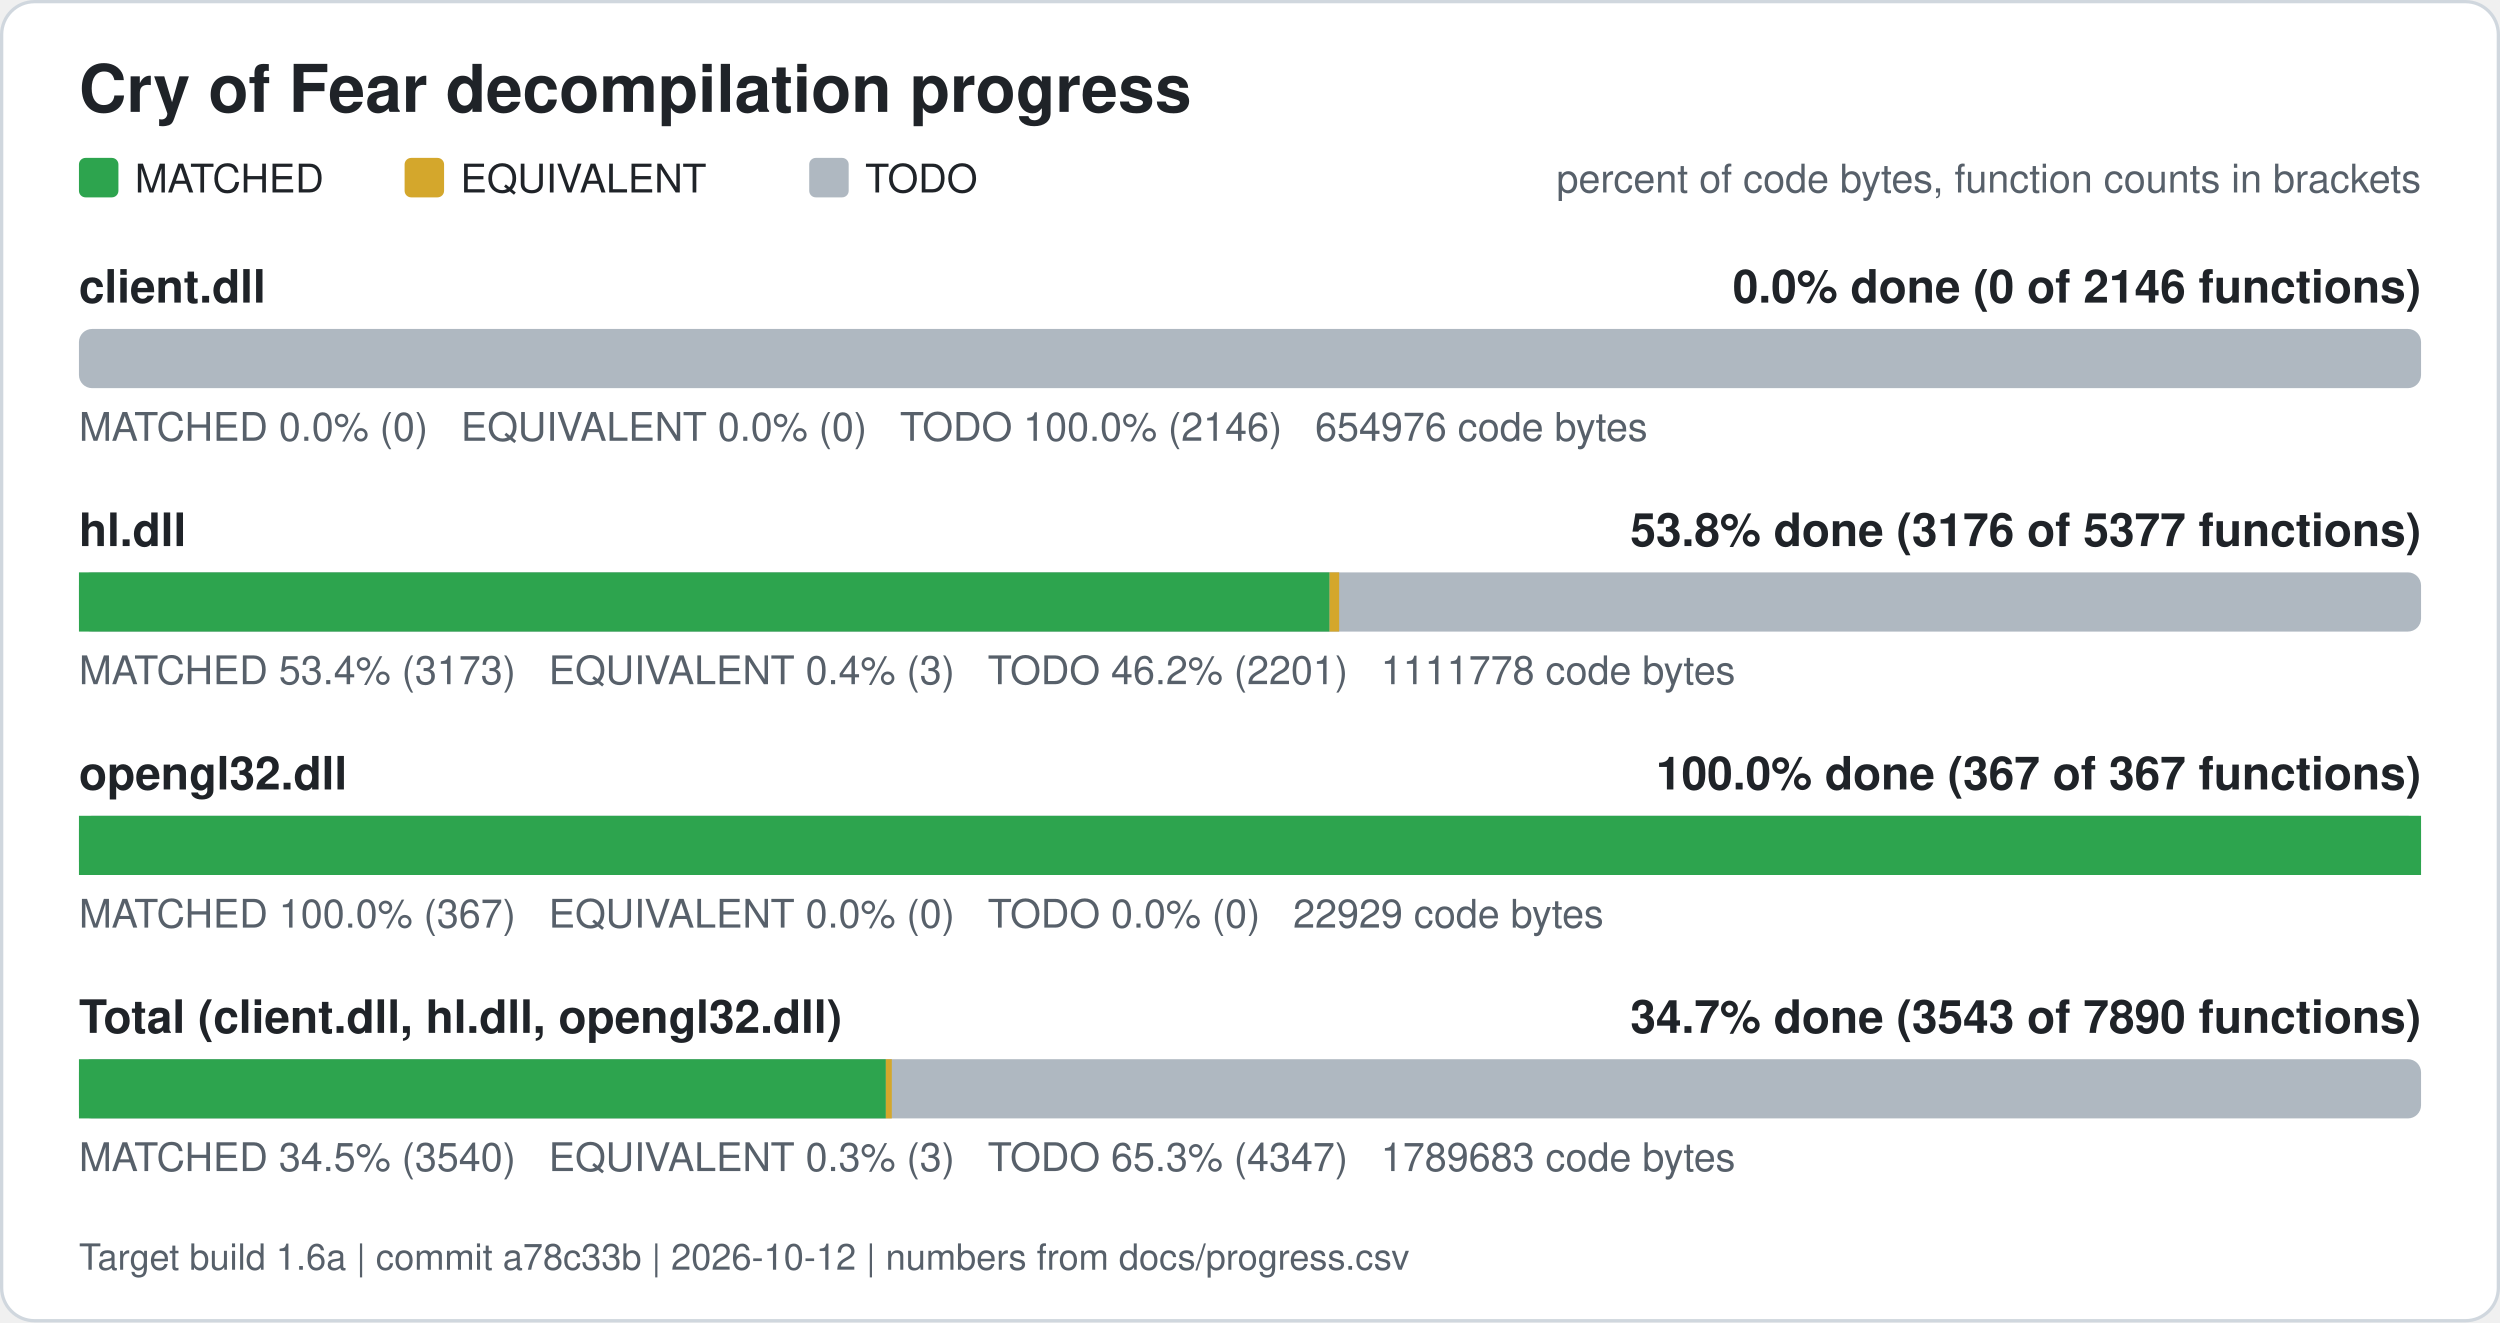
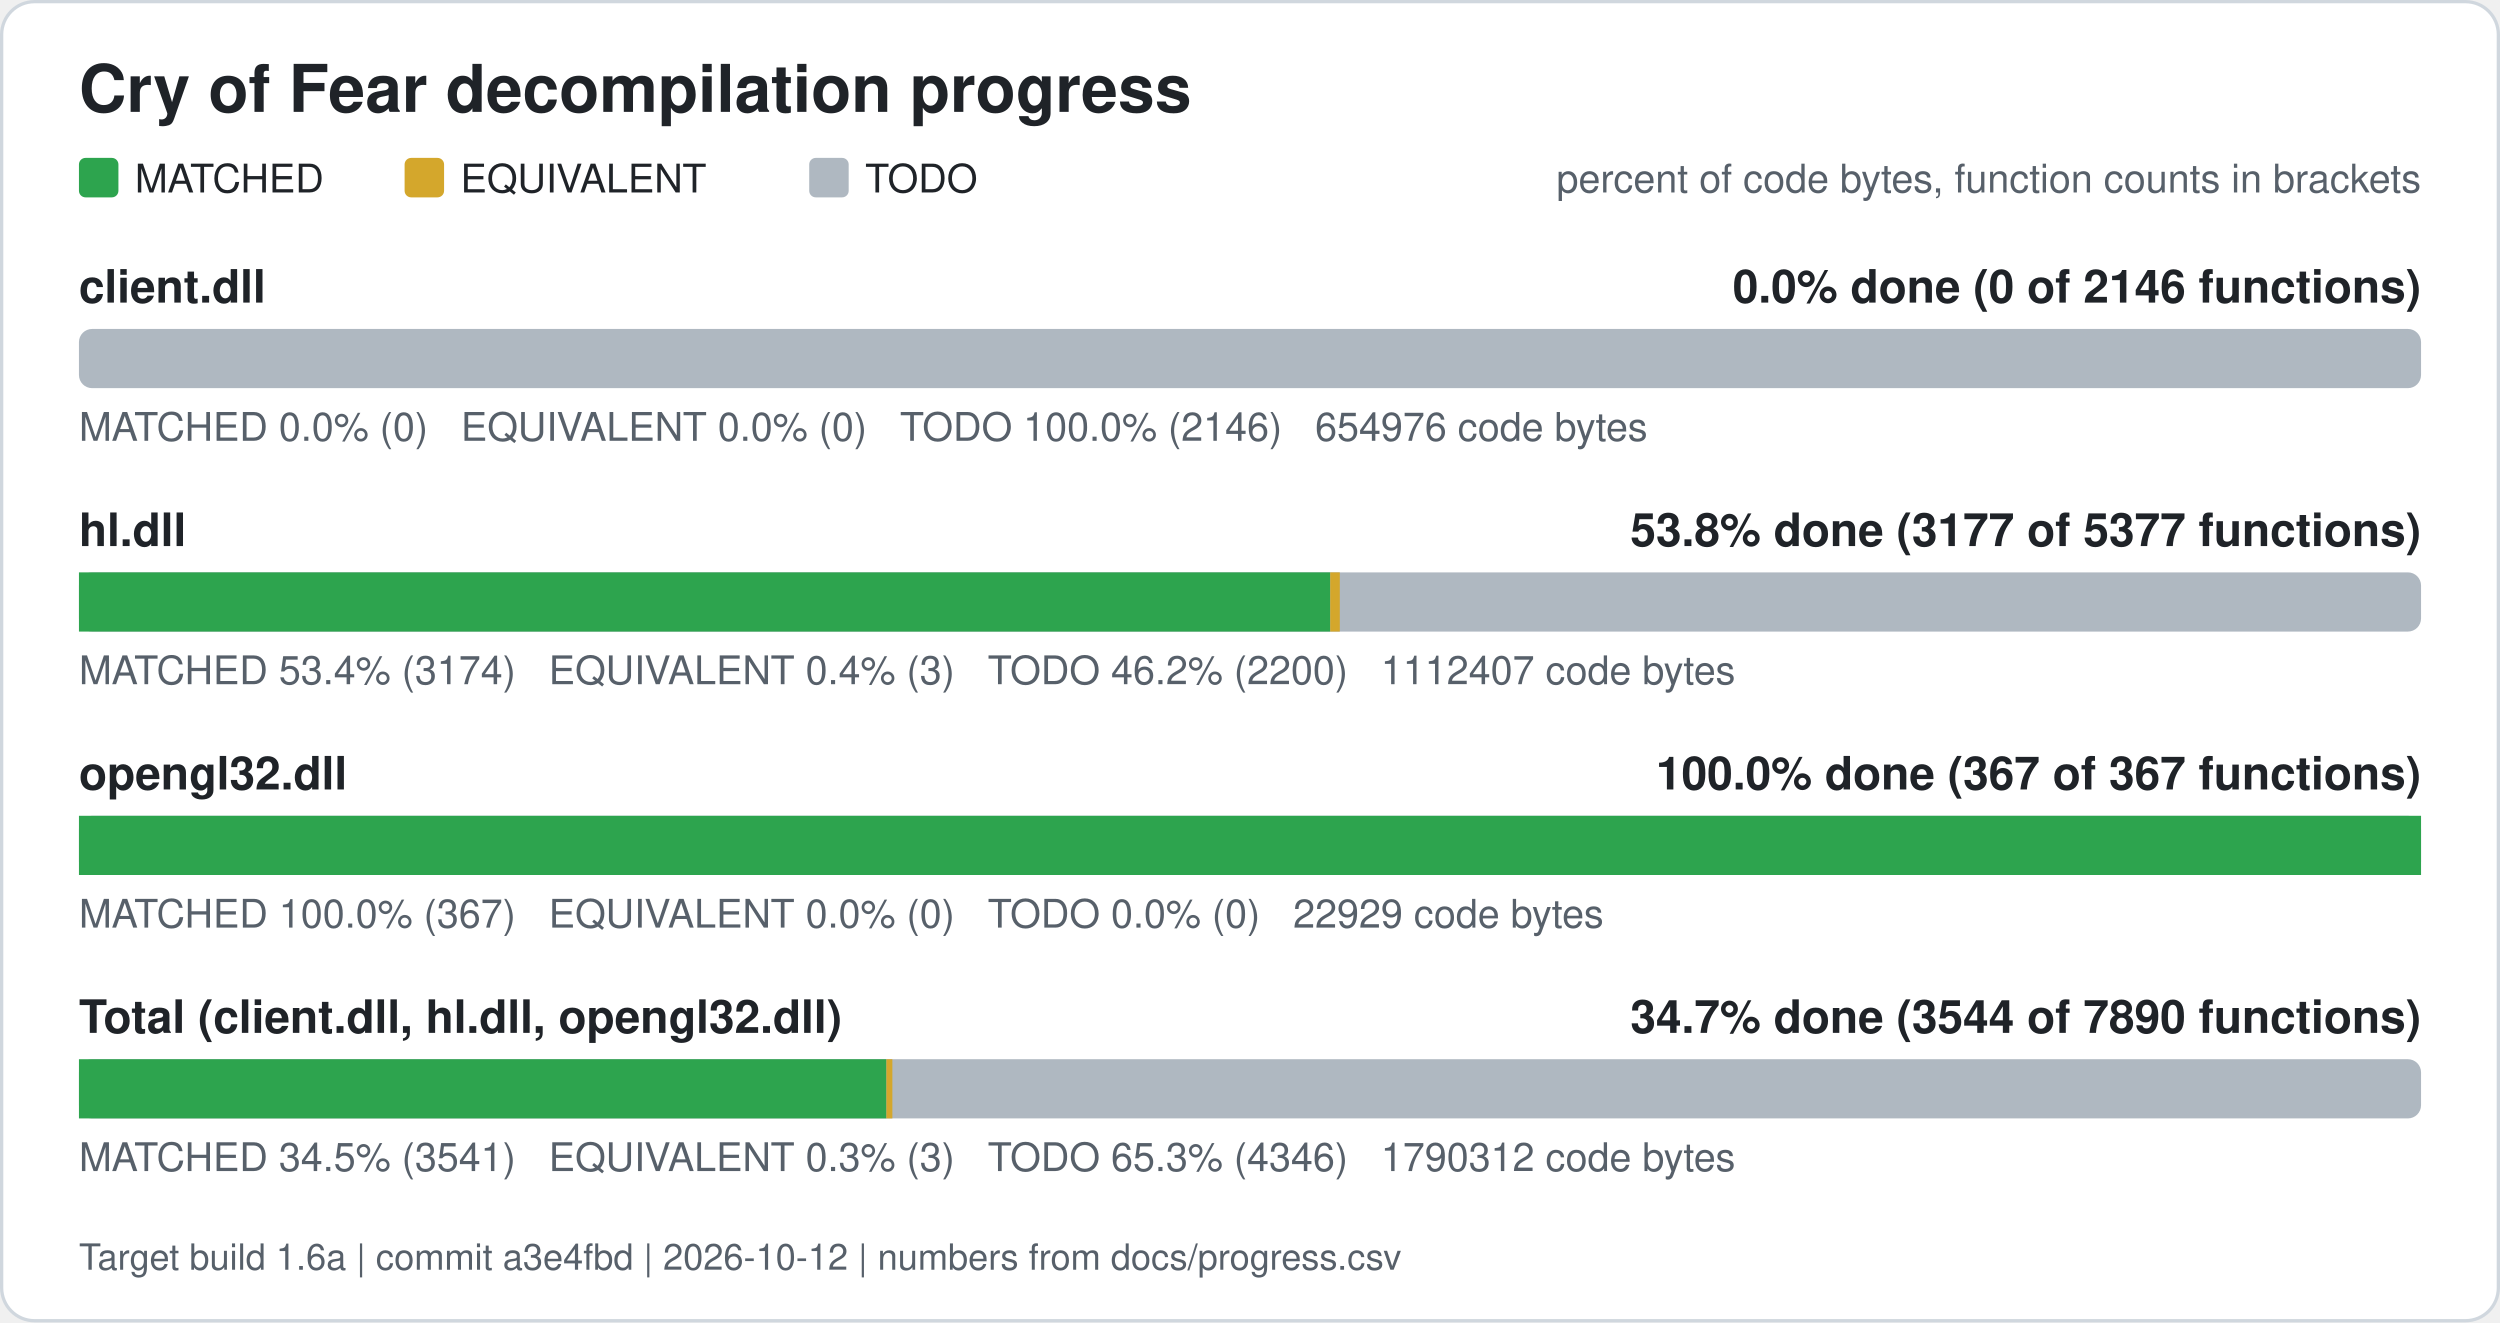
<svg xmlns="http://www.w3.org/2000/svg" width="760" height="402" viewBox="0 0 760 402" role="img" aria-label="Cry of Fear decompilation progress">
  <rect x="0.5" y="0.5" width="759" height="401" rx="10" fill="#ffffff" stroke="#d0d7de" />
  <text x="24" y="34" font-family="Segoe UI, Helvetica, Arial, sans-serif" font-size="20" font-weight="600" fill="#1f2328">Cry of Fear decompilation progress</text>
  <rect x="24" y="48" width="12" height="12" rx="2" fill="#2da44e" />
  <text x="41" y="58.5" font-family="Segoe UI, Helvetica, Arial, sans-serif" font-size="12" fill="#1f2328">MATCHED</text>
  <rect x="123" y="48" width="12" height="12" rx="2" fill="#d4a72c" />
  <text x="140" y="58.5" font-family="Segoe UI, Helvetica, Arial, sans-serif" font-size="12" fill="#1f2328">EQUIVALENT</text>
  <rect x="246" y="48" width="12" height="12" rx="2" fill="#afb8c1" />
  <text x="263" y="58.5" font-family="Segoe UI, Helvetica, Arial, sans-serif" font-size="12" fill="#1f2328">TODO</text>
  <text x="736" y="58.5" font-family="Segoe UI, Helvetica, Arial, sans-serif" font-size="12" fill="#57606a" text-anchor="end">percent of code bytes, function counts in brackets</text>
  <text x="24" y="92" font-family="Segoe UI, Helvetica, Arial, sans-serif" font-size="14" font-weight="600" fill="#1f2328">client.dll</text>
  <text x="736" y="92" font-family="Segoe UI, Helvetica, Arial, sans-serif" font-size="14" font-weight="600" fill="#1f2328" text-anchor="end">0.0% done (0 of 2146 functions)</text>
  <rect x="24" y="100" width="712" height="18" rx="4" fill="#afb8c1" />
  <text x="24" y="134" font-family="Segoe UI, Helvetica, Arial, sans-serif" font-size="12" fill="#57606a" xml:space="preserve">MATCHED 0.0% (0)   EQUIVALENT 0.0% (0)   TODO 100.0% (2146)   654976 code bytes</text>
  <text x="24" y="166" font-family="Segoe UI, Helvetica, Arial, sans-serif" font-size="14" font-weight="600" fill="#1f2328">hl.dll</text>
-   <text x="736" y="166" font-family="Segoe UI, Helvetica, Arial, sans-serif" font-size="14" font-weight="600" fill="#1f2328" text-anchor="end">53.8% done (3176 of 5377 functions)</text>
+   <text x="736" y="166" font-family="Segoe UI, Helvetica, Arial, sans-serif" font-size="14" font-weight="600" fill="#1f2328" text-anchor="end">53.8% done (3177 of 5377 functions)</text>
  <rect x="24" y="174" width="712" height="18" rx="4" fill="#afb8c1" />
-   <rect x="24.00" y="174" width="380.19" height="18" fill="#2da44e" />
-   <rect x="404.19" y="174" width="2.91" height="18" fill="#d4a72c" />
-   <text x="24" y="208" font-family="Segoe UI, Helvetica, Arial, sans-serif" font-size="12" fill="#57606a" xml:space="preserve">MATCHED 53.4% (3173)   EQUIVALENT 0.4% (3)   TODO 46.2% (2201)   1111778 code bytes</text>
+   <rect x="24.00" y="174" width="380.39" height="18" fill="#2da44e" />
+   <rect x="404.39" y="174" width="2.91" height="18" fill="#d4a72c" />
+   <text x="24" y="208" font-family="Segoe UI, Helvetica, Arial, sans-serif" font-size="12" fill="#57606a" xml:space="preserve">MATCHED 53.4% (3174)   EQUIVALENT 0.4% (3)   TODO 46.2% (2200)   1112407 code bytes</text>
  <text x="24" y="240" font-family="Segoe UI, Helvetica, Arial, sans-serif" font-size="14" font-weight="600" fill="#1f2328">opengl32.dll</text>
  <text x="736" y="240" font-family="Segoe UI, Helvetica, Arial, sans-serif" font-size="14" font-weight="600" fill="#1f2328" text-anchor="end">100.0% done (367 of 367 functions)</text>
  <rect x="24" y="248" width="712" height="18" rx="4" fill="#afb8c1" />
  <rect x="24.00" y="248" width="712.00" height="18" fill="#2da44e" />
  <text x="24" y="282" font-family="Segoe UI, Helvetica, Arial, sans-serif" font-size="12" fill="#57606a" xml:space="preserve">MATCHED 100.0% (367)   EQUIVALENT 0.0% (0)   TODO 0.0% (0)   22929 code bytes</text>
  <text x="24" y="314" font-family="Segoe UI, Helvetica, Arial, sans-serif" font-size="14" font-weight="600" fill="#1f2328">Total (client.dll, hl.dll, opengl32.dll)</text>
-   <text x="736" y="314" font-family="Segoe UI, Helvetica, Arial, sans-serif" font-size="14" font-weight="600" fill="#1f2328" text-anchor="end">34.7% done (3543 of 7890 functions)</text>
+   <text x="736" y="314" font-family="Segoe UI, Helvetica, Arial, sans-serif" font-size="14" font-weight="600" fill="#1f2328" text-anchor="end">34.7% done (3544 of 7890 functions)</text>
  <rect x="24" y="322" width="712" height="18" rx="4" fill="#afb8c1" />
-   <rect x="24.00" y="322" width="245.30" height="18" fill="#2da44e" />
-   <rect x="269.30" y="322" width="1.81" height="18" fill="#d4a72c" />
-   <text x="24" y="356" font-family="Segoe UI, Helvetica, Arial, sans-serif" font-size="12" fill="#57606a" xml:space="preserve">MATCHED 34.5% (3540)   EQUIVALENT 0.3% (3)   TODO 65.3% (4347)   1789683 code bytes</text>
-   <text x="24" y="386" font-family="Segoe UI, Helvetica, Arial, sans-serif" font-size="11" fill="#57606a">Target build 1.6a | commit a78c33b | 2026-10-12 | numbers from docs/progress.csv</text>
+   <rect x="24.00" y="322" width="245.47" height="18" fill="#2da44e" />
+   <rect x="269.47" y="322" width="1.81" height="18" fill="#d4a72c" />
+   <text x="24" y="356" font-family="Segoe UI, Helvetica, Arial, sans-serif" font-size="12" fill="#57606a" xml:space="preserve">MATCHED 34.5% (3541)   EQUIVALENT 0.3% (3)   TODO 65.3% (4346)   1790312 code bytes</text>
+   <text x="24" y="386" font-family="Segoe UI, Helvetica, Arial, sans-serif" font-size="11" fill="#57606a">Target build 1.6a | commit a3e4fbd | 2026-10-12 | numbers from docs/progress.csv</text>
</svg>
